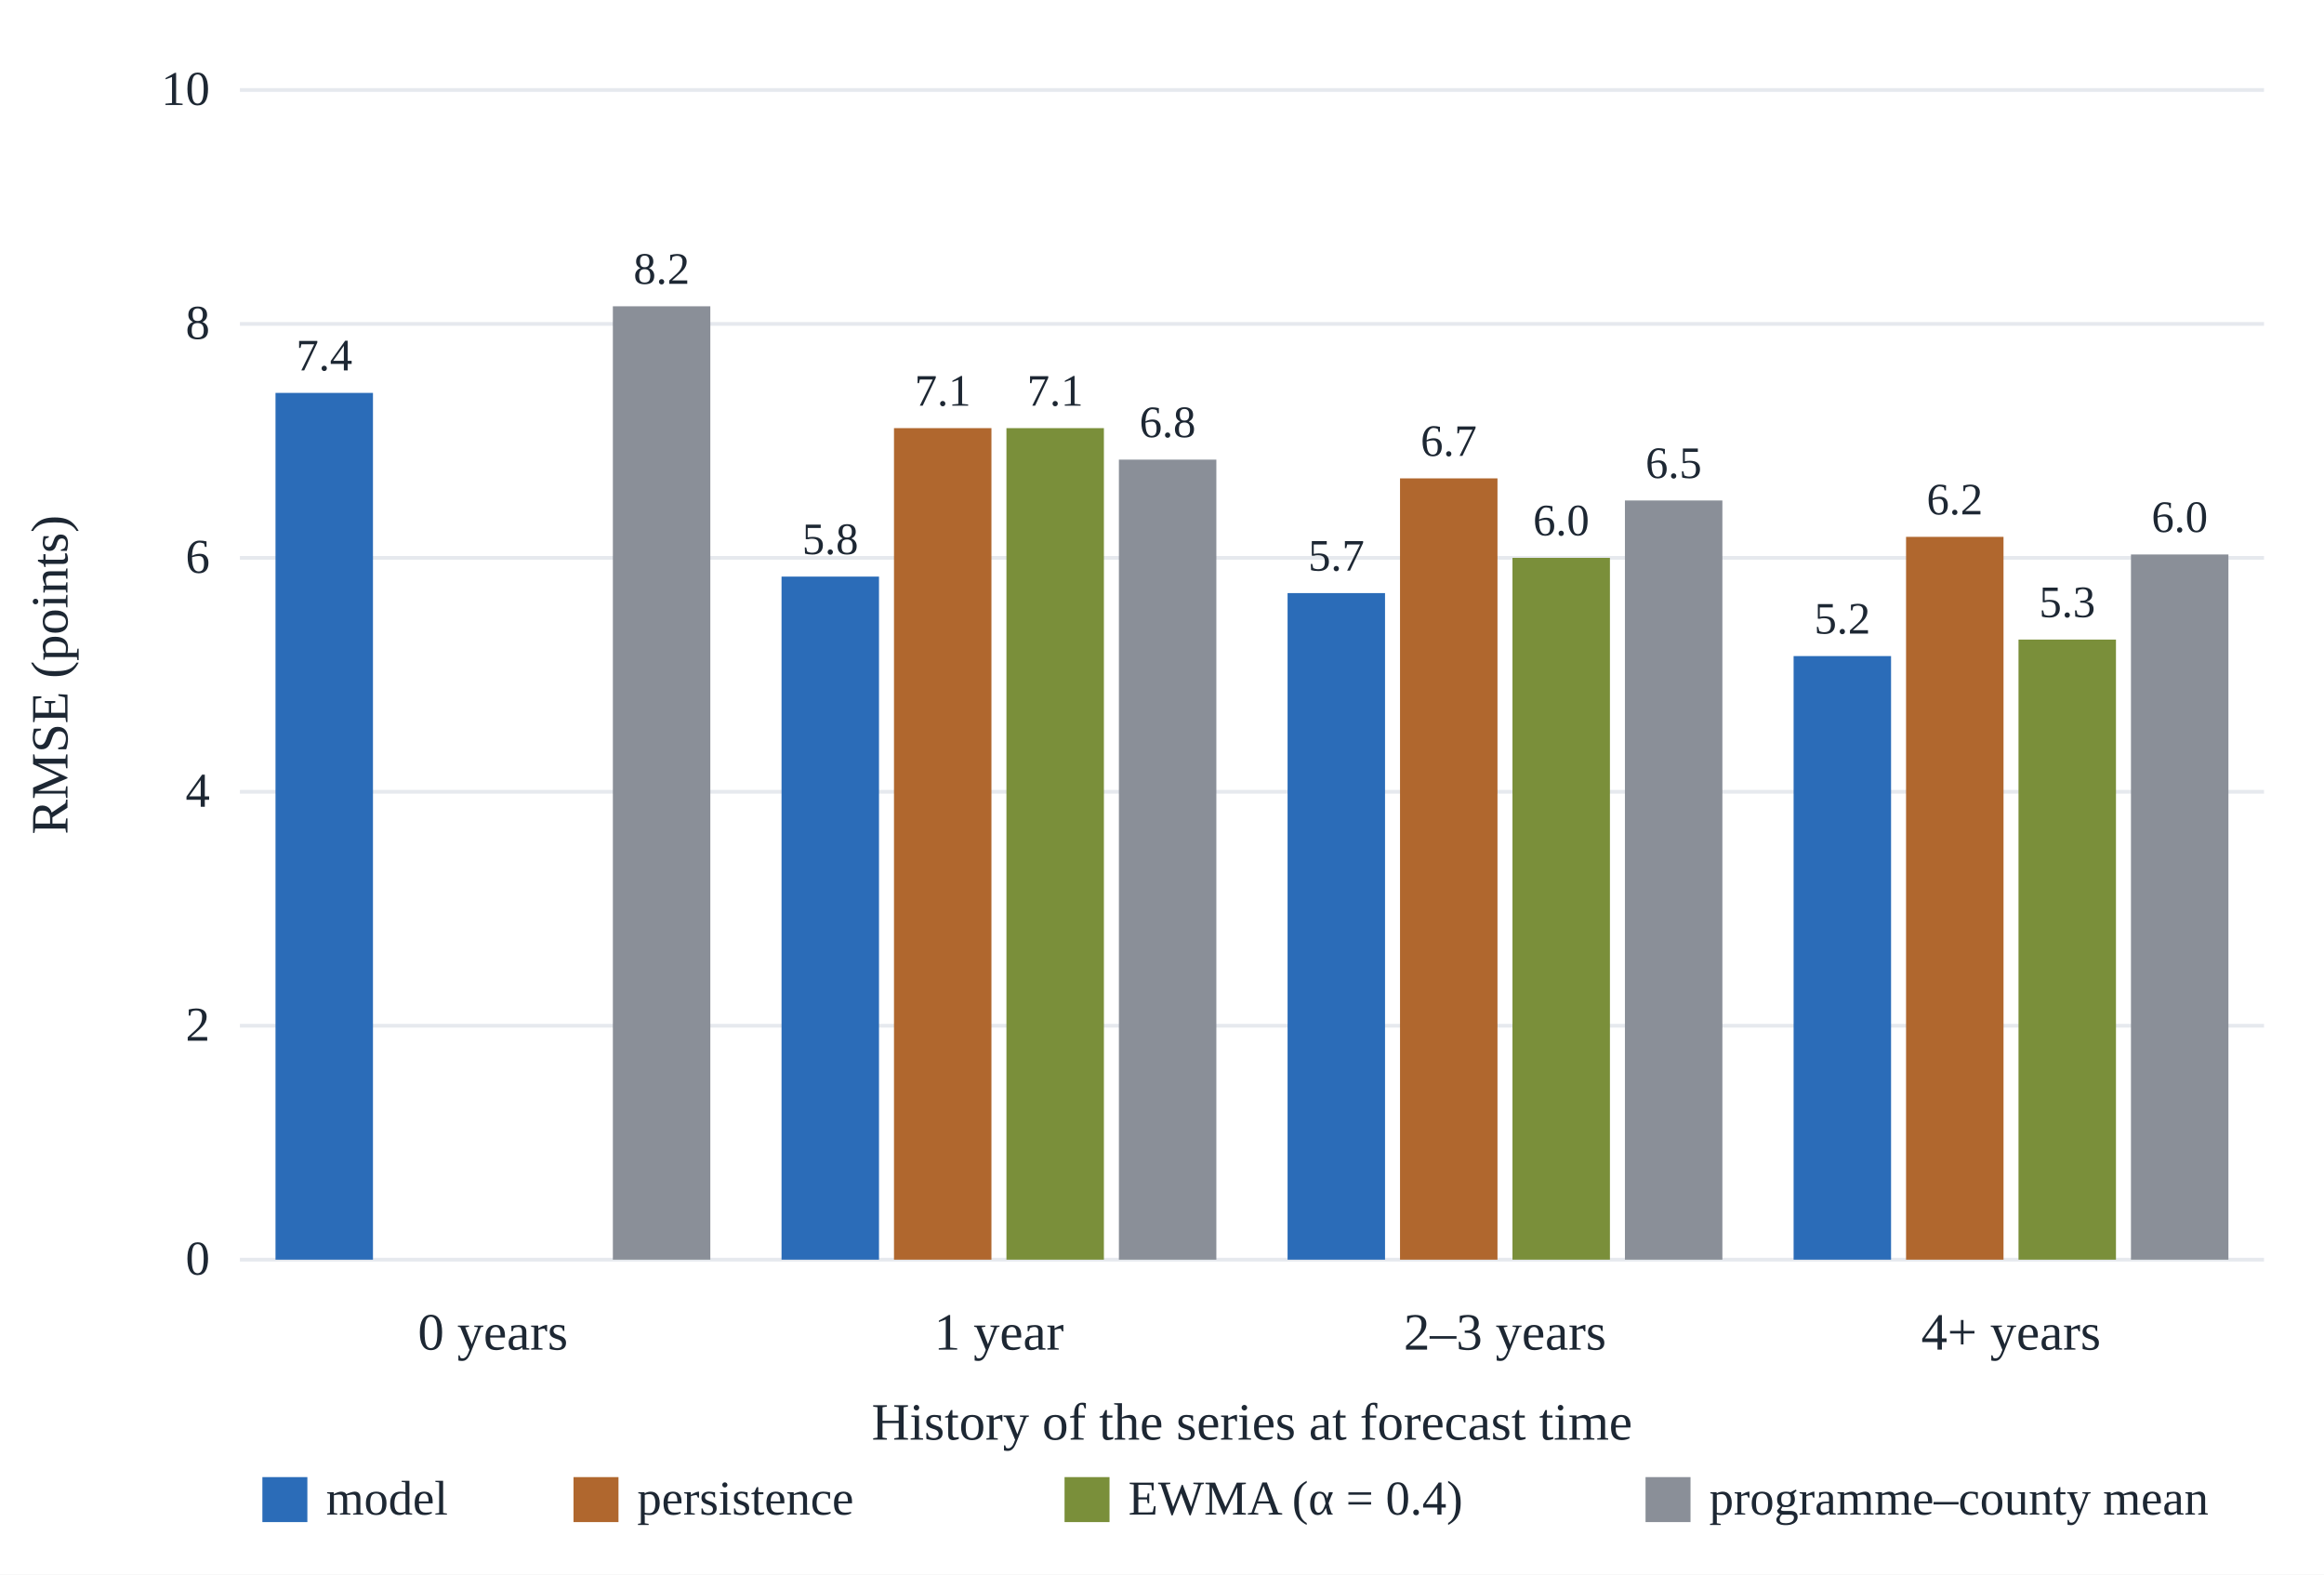
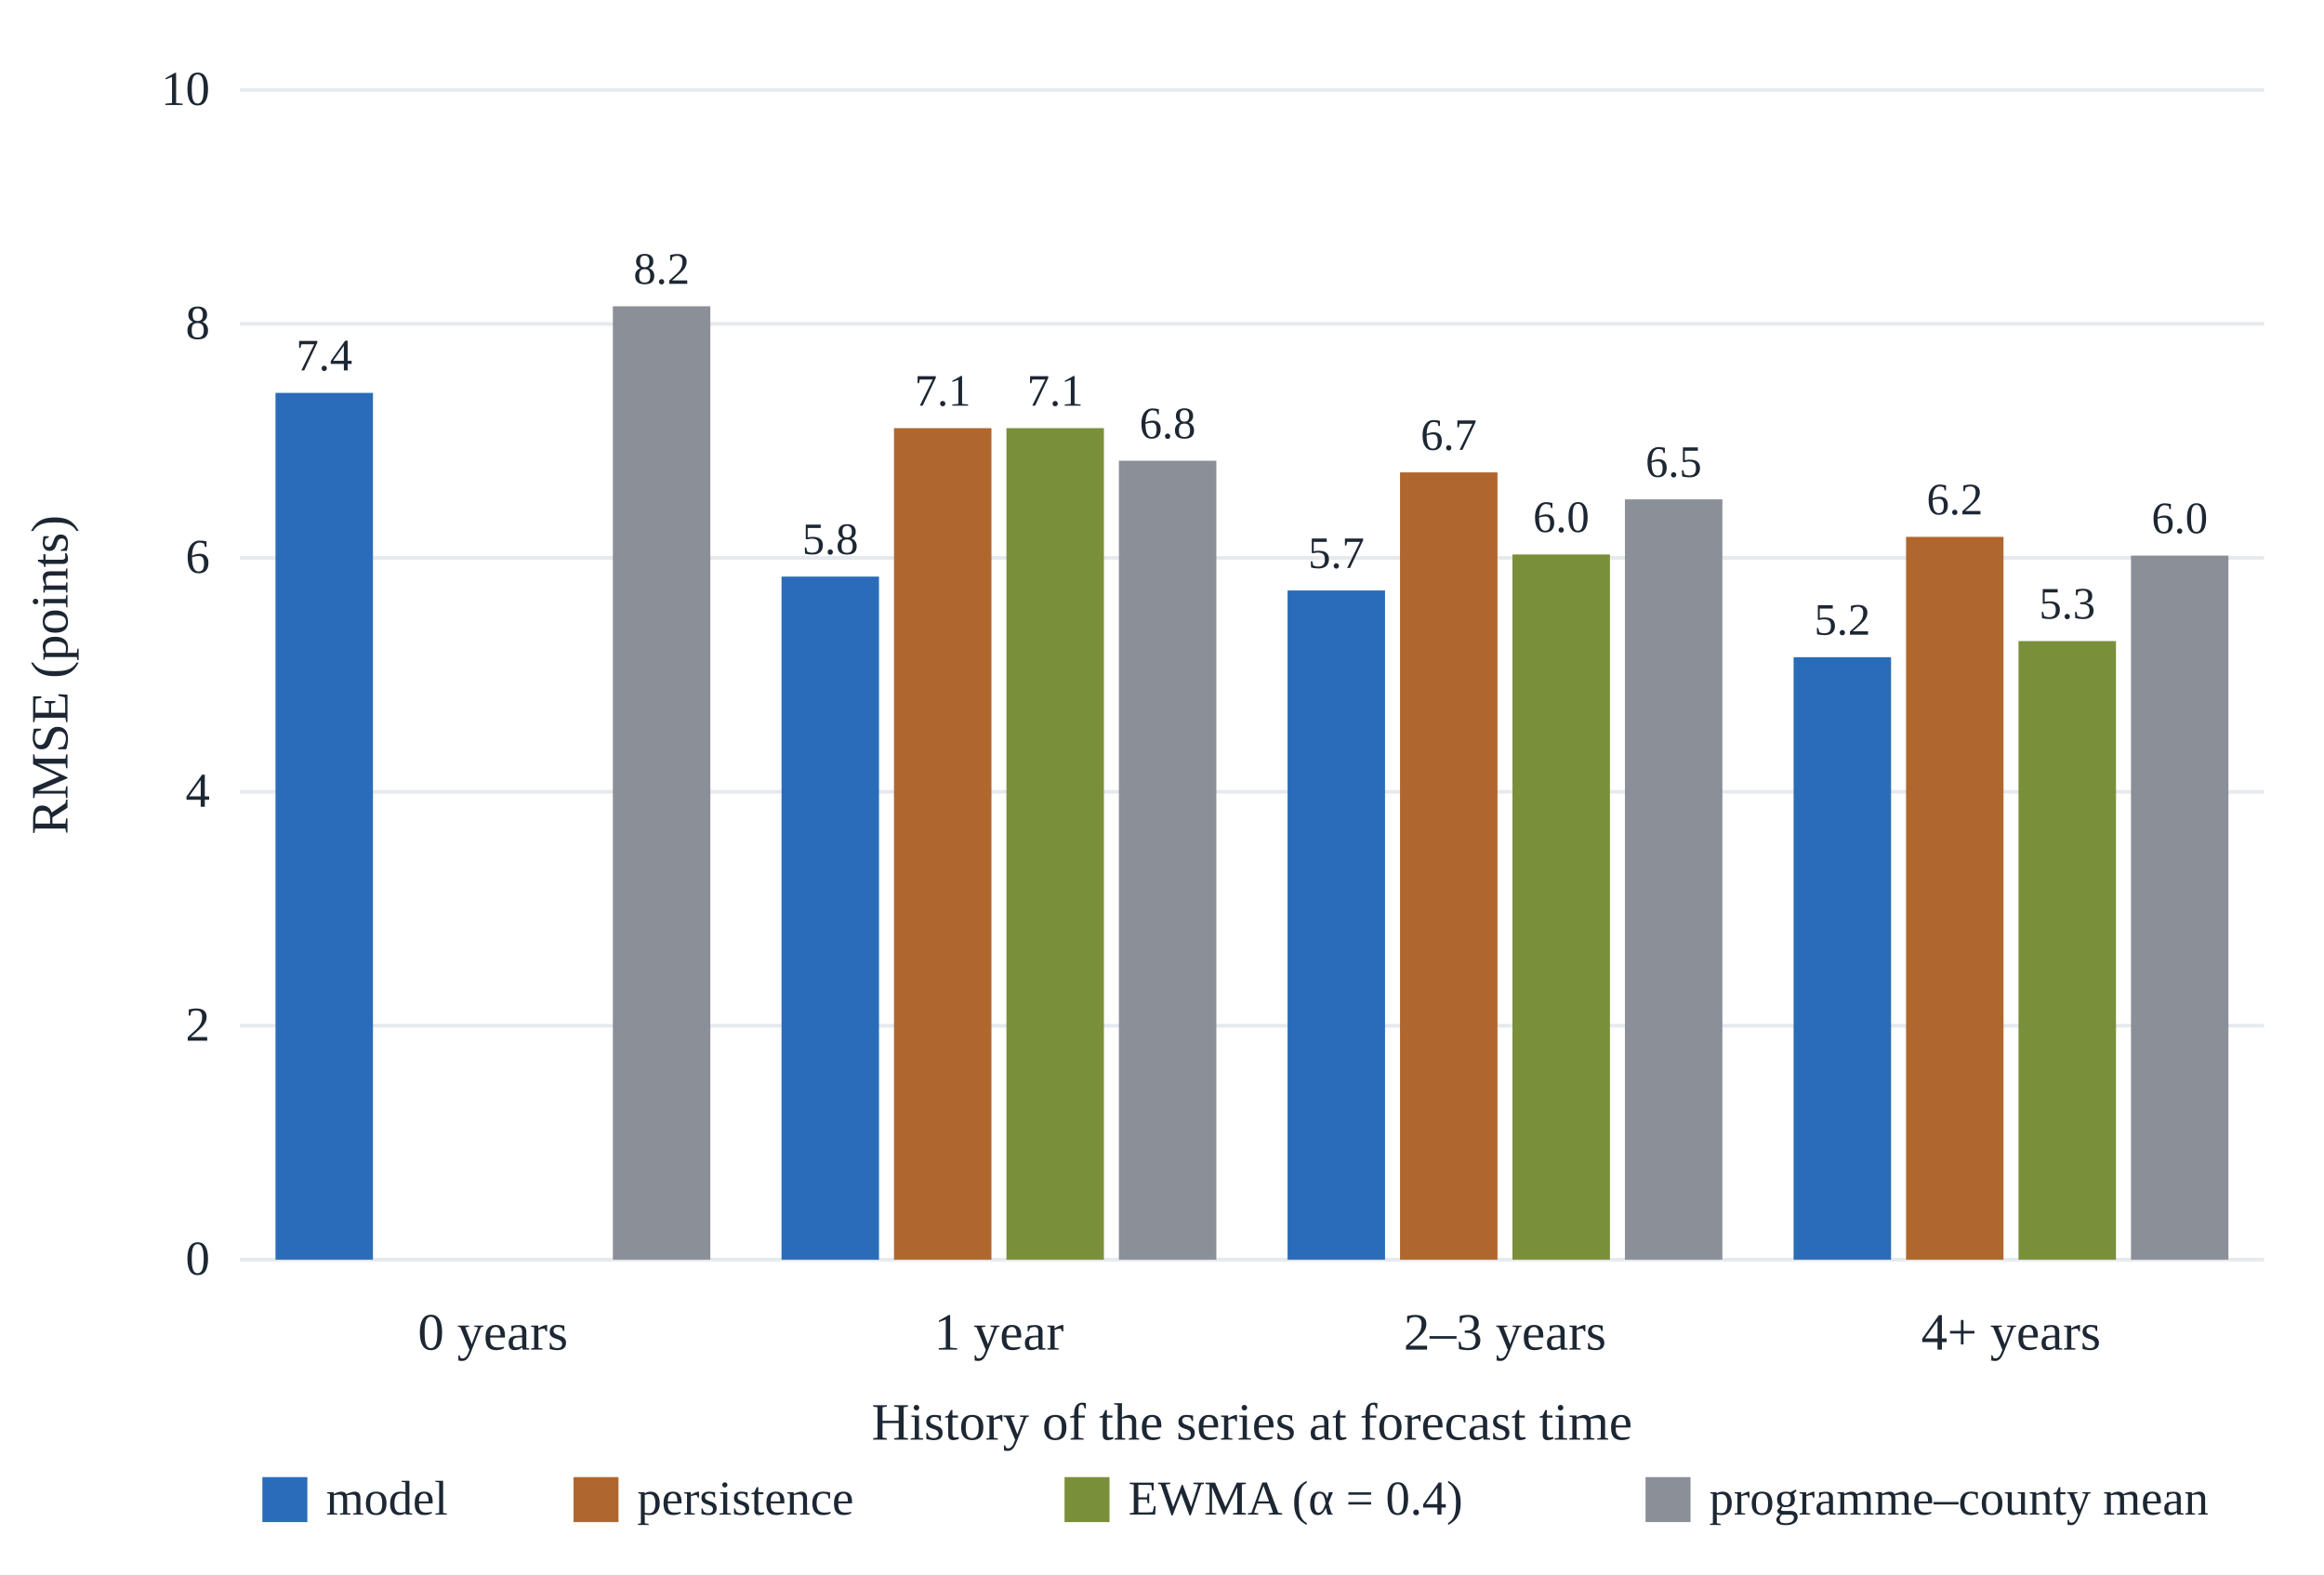
<svg xmlns="http://www.w3.org/2000/svg" viewBox="0 0 620 420" role="img" aria-label="Held-out RMSE by history stratum, model against three baselines">
  <rect width="620" height="420" fill="white" />
  <line x1="64" y1="336.0" x2="604" y2="336.0" stroke="#e6e9ee" />
  <text x="56" y="340.0" font-family="Georgia, &quot;Times New Roman&quot;, serif" font-size="13" fill="#1d2733" text-anchor="end">0</text>
  <line x1="64" y1="273.6" x2="604" y2="273.6" stroke="#e6e9ee" />
  <text x="56" y="277.6" font-family="Georgia, &quot;Times New Roman&quot;, serif" font-size="13" fill="#1d2733" text-anchor="end">2</text>
  <line x1="64" y1="211.2" x2="604" y2="211.2" stroke="#e6e9ee" />
  <text x="56" y="215.2" font-family="Georgia, &quot;Times New Roman&quot;, serif" font-size="13" fill="#1d2733" text-anchor="end">4</text>
  <line x1="64" y1="148.8" x2="604" y2="148.8" stroke="#e6e9ee" />
  <text x="56" y="152.8" font-family="Georgia, &quot;Times New Roman&quot;, serif" font-size="13" fill="#1d2733" text-anchor="end">6</text>
  <line x1="64" y1="86.4" x2="604" y2="86.4" stroke="#e6e9ee" />
  <text x="56" y="90.4" font-family="Georgia, &quot;Times New Roman&quot;, serif" font-size="13" fill="#1d2733" text-anchor="end">8</text>
  <line x1="64" y1="24.0" x2="604" y2="24.0" stroke="#e6e9ee" />
  <text x="56" y="28.0" font-family="Georgia, &quot;Times New Roman&quot;, serif" font-size="13" fill="#1d2733" text-anchor="end">10</text>
  <rect x="73.5" y="104.8" width="26" height="231.2" fill="#2b6cb8" />
  <text x="86.5" y="98.8" font-family="Georgia, &quot;Times New Roman&quot;, serif" font-size="12" fill="#1d2733" text-anchor="middle">7.4</text>
  <rect x="163.5" y="81.7" width="26" height="254.3" fill="#8a8f98" />
  <text x="176.5" y="75.7" font-family="Georgia, &quot;Times New Roman&quot;, serif" font-size="12" fill="#1d2733" text-anchor="middle">8.2</text>
  <text x="131.5" y="360" font-family="Georgia, &quot;Times New Roman&quot;, serif" font-size="14" fill="#1d2733" text-anchor="middle">0 years</text>
  <rect x="208.5" y="153.8" width="26" height="182.2" fill="#2b6cb8" />
  <text x="221.5" y="147.8" font-family="Georgia, &quot;Times New Roman&quot;, serif" font-size="12" fill="#1d2733" text-anchor="middle">5.8</text>
  <rect x="238.5" y="114.2" width="26" height="221.8" fill="#b0672e" />
  <text x="251.5" y="108.2" font-family="Georgia, &quot;Times New Roman&quot;, serif" font-size="12" fill="#1d2733" text-anchor="middle">7.1</text>
  <rect x="268.5" y="114.2" width="26" height="221.8" fill="#7a8f3a" />
  <text x="281.5" y="108.2" font-family="Georgia, &quot;Times New Roman&quot;, serif" font-size="12" fill="#1d2733" text-anchor="middle">7.1</text>
-   <rect x="298.5" y="122.6" width="26" height="213.4" fill="#8a8f98" />
-   <text x="311.5" y="116.6" font-family="Georgia, &quot;Times New Roman&quot;, serif" font-size="12" fill="#1d2733" text-anchor="middle">6.8</text>
+   <rect x="298.5" y="122.9" width="26" height="213.1" fill="#8a8f98" />
+   <text x="311.5" y="116.9" font-family="Georgia, &quot;Times New Roman&quot;, serif" font-size="12" fill="#1d2733" text-anchor="middle">6.8</text>
  <text x="266.5" y="360" font-family="Georgia, &quot;Times New Roman&quot;, serif" font-size="14" fill="#1d2733" text-anchor="middle">1 year</text>
-   <rect x="343.5" y="158.2" width="26" height="177.8" fill="#2b6cb8" />
-   <text x="356.5" y="152.2" font-family="Georgia, &quot;Times New Roman&quot;, serif" font-size="12" fill="#1d2733" text-anchor="middle">5.7</text>
-   <rect x="373.5" y="127.6" width="26" height="208.4" fill="#b0672e" />
-   <text x="386.5" y="121.6" font-family="Georgia, &quot;Times New Roman&quot;, serif" font-size="12" fill="#1d2733" text-anchor="middle">6.7</text>
-   <rect x="403.5" y="148.8" width="26" height="187.2" fill="#7a8f3a" />
-   <text x="416.5" y="142.8" font-family="Georgia, &quot;Times New Roman&quot;, serif" font-size="12" fill="#1d2733" text-anchor="middle">6.0</text>
-   <rect x="433.5" y="133.5" width="26" height="202.5" fill="#8a8f98" />
-   <text x="446.5" y="127.5" font-family="Georgia, &quot;Times New Roman&quot;, serif" font-size="12" fill="#1d2733" text-anchor="middle">6.5</text>
+   <rect x="343.5" y="157.5" width="26" height="178.5" fill="#2b6cb8" />
+   <text x="356.5" y="151.5" font-family="Georgia, &quot;Times New Roman&quot;, serif" font-size="12" fill="#1d2733" text-anchor="middle">5.7</text>
+   <rect x="373.5" y="126.0" width="26" height="210.0" fill="#b0672e" />
+   <text x="386.5" y="120.0" font-family="Georgia, &quot;Times New Roman&quot;, serif" font-size="12" fill="#1d2733" text-anchor="middle">6.7</text>
+   <rect x="403.5" y="147.9" width="26" height="188.1" fill="#7a8f3a" />
+   <text x="416.5" y="141.9" font-family="Georgia, &quot;Times New Roman&quot;, serif" font-size="12" fill="#1d2733" text-anchor="middle">6.0</text>
+   <rect x="433.5" y="133.2" width="26" height="202.8" fill="#8a8f98" />
+   <text x="446.5" y="127.2" font-family="Georgia, &quot;Times New Roman&quot;, serif" font-size="12" fill="#1d2733" text-anchor="middle">6.5</text>
  <text x="401.5" y="360" font-family="Georgia, &quot;Times New Roman&quot;, serif" font-size="14" fill="#1d2733" text-anchor="middle">2–3 years</text>
-   <rect x="478.5" y="175.0" width="26" height="161.0" fill="#2b6cb8" />
-   <text x="491.5" y="169.0" font-family="Georgia, &quot;Times New Roman&quot;, serif" font-size="12" fill="#1d2733" text-anchor="middle">5.2</text>
+   <rect x="478.5" y="175.3" width="26" height="160.7" fill="#2b6cb8" />
+   <text x="491.5" y="169.3" font-family="Georgia, &quot;Times New Roman&quot;, serif" font-size="12" fill="#1d2733" text-anchor="middle">5.2</text>
  <rect x="508.5" y="143.2" width="26" height="192.8" fill="#b0672e" />
  <text x="521.5" y="137.2" font-family="Georgia, &quot;Times New Roman&quot;, serif" font-size="12" fill="#1d2733" text-anchor="middle">6.2</text>
-   <rect x="538.5" y="170.6" width="26" height="165.4" fill="#7a8f3a" />
-   <text x="551.5" y="164.6" font-family="Georgia, &quot;Times New Roman&quot;, serif" font-size="12" fill="#1d2733" text-anchor="middle">5.3</text>
-   <rect x="568.5" y="147.9" width="26" height="188.1" fill="#8a8f98" />
-   <text x="581.5" y="141.9" font-family="Georgia, &quot;Times New Roman&quot;, serif" font-size="12" fill="#1d2733" text-anchor="middle">6.0</text>
+   <rect x="538.5" y="171.0" width="26" height="165.0" fill="#7a8f3a" />
+   <text x="551.5" y="165.0" font-family="Georgia, &quot;Times New Roman&quot;, serif" font-size="12" fill="#1d2733" text-anchor="middle">5.3</text>
+   <rect x="568.5" y="148.2" width="26" height="187.8" fill="#8a8f98" />
+   <text x="581.5" y="142.2" font-family="Georgia, &quot;Times New Roman&quot;, serif" font-size="12" fill="#1d2733" text-anchor="middle">6.0</text>
  <text x="536.5" y="360" font-family="Georgia, &quot;Times New Roman&quot;, serif" font-size="14" fill="#1d2733" text-anchor="middle">4+ years</text>
  <text x="334.0" y="384" font-family="Georgia, &quot;Times New Roman&quot;, serif" font-size="14" fill="#1d2733" text-anchor="middle">History of the series at forecast time</text>
  <rect x="70" y="394" width="12" height="12" fill="#2b6cb8" />
  <text x="87" y="404" font-family="Georgia, &quot;Times New Roman&quot;, serif" font-size="13" fill="#1d2733">model</text>
  <rect x="153" y="394" width="12" height="12" fill="#b0672e" />
  <text x="170" y="404" font-family="Georgia, &quot;Times New Roman&quot;, serif" font-size="13" fill="#1d2733">persistence</text>
  <rect x="284" y="394" width="12" height="12" fill="#7a8f3a" />
  <text x="301" y="404" font-family="Georgia, &quot;Times New Roman&quot;, serif" font-size="13" fill="#1d2733">EWMA (α = 0.4)</text>
  <rect x="439" y="394" width="12" height="12" fill="#8a8f98" />
  <text x="456" y="404" font-family="Georgia, &quot;Times New Roman&quot;, serif" font-size="13" fill="#1d2733">programme–county mean</text>
  <text x="18" y="180.0" font-family="Georgia, &quot;Times New Roman&quot;, serif" font-size="14" fill="#1d2733" text-anchor="middle" transform="rotate(-90 18 180.0)">RMSE (points)</text>
</svg>
